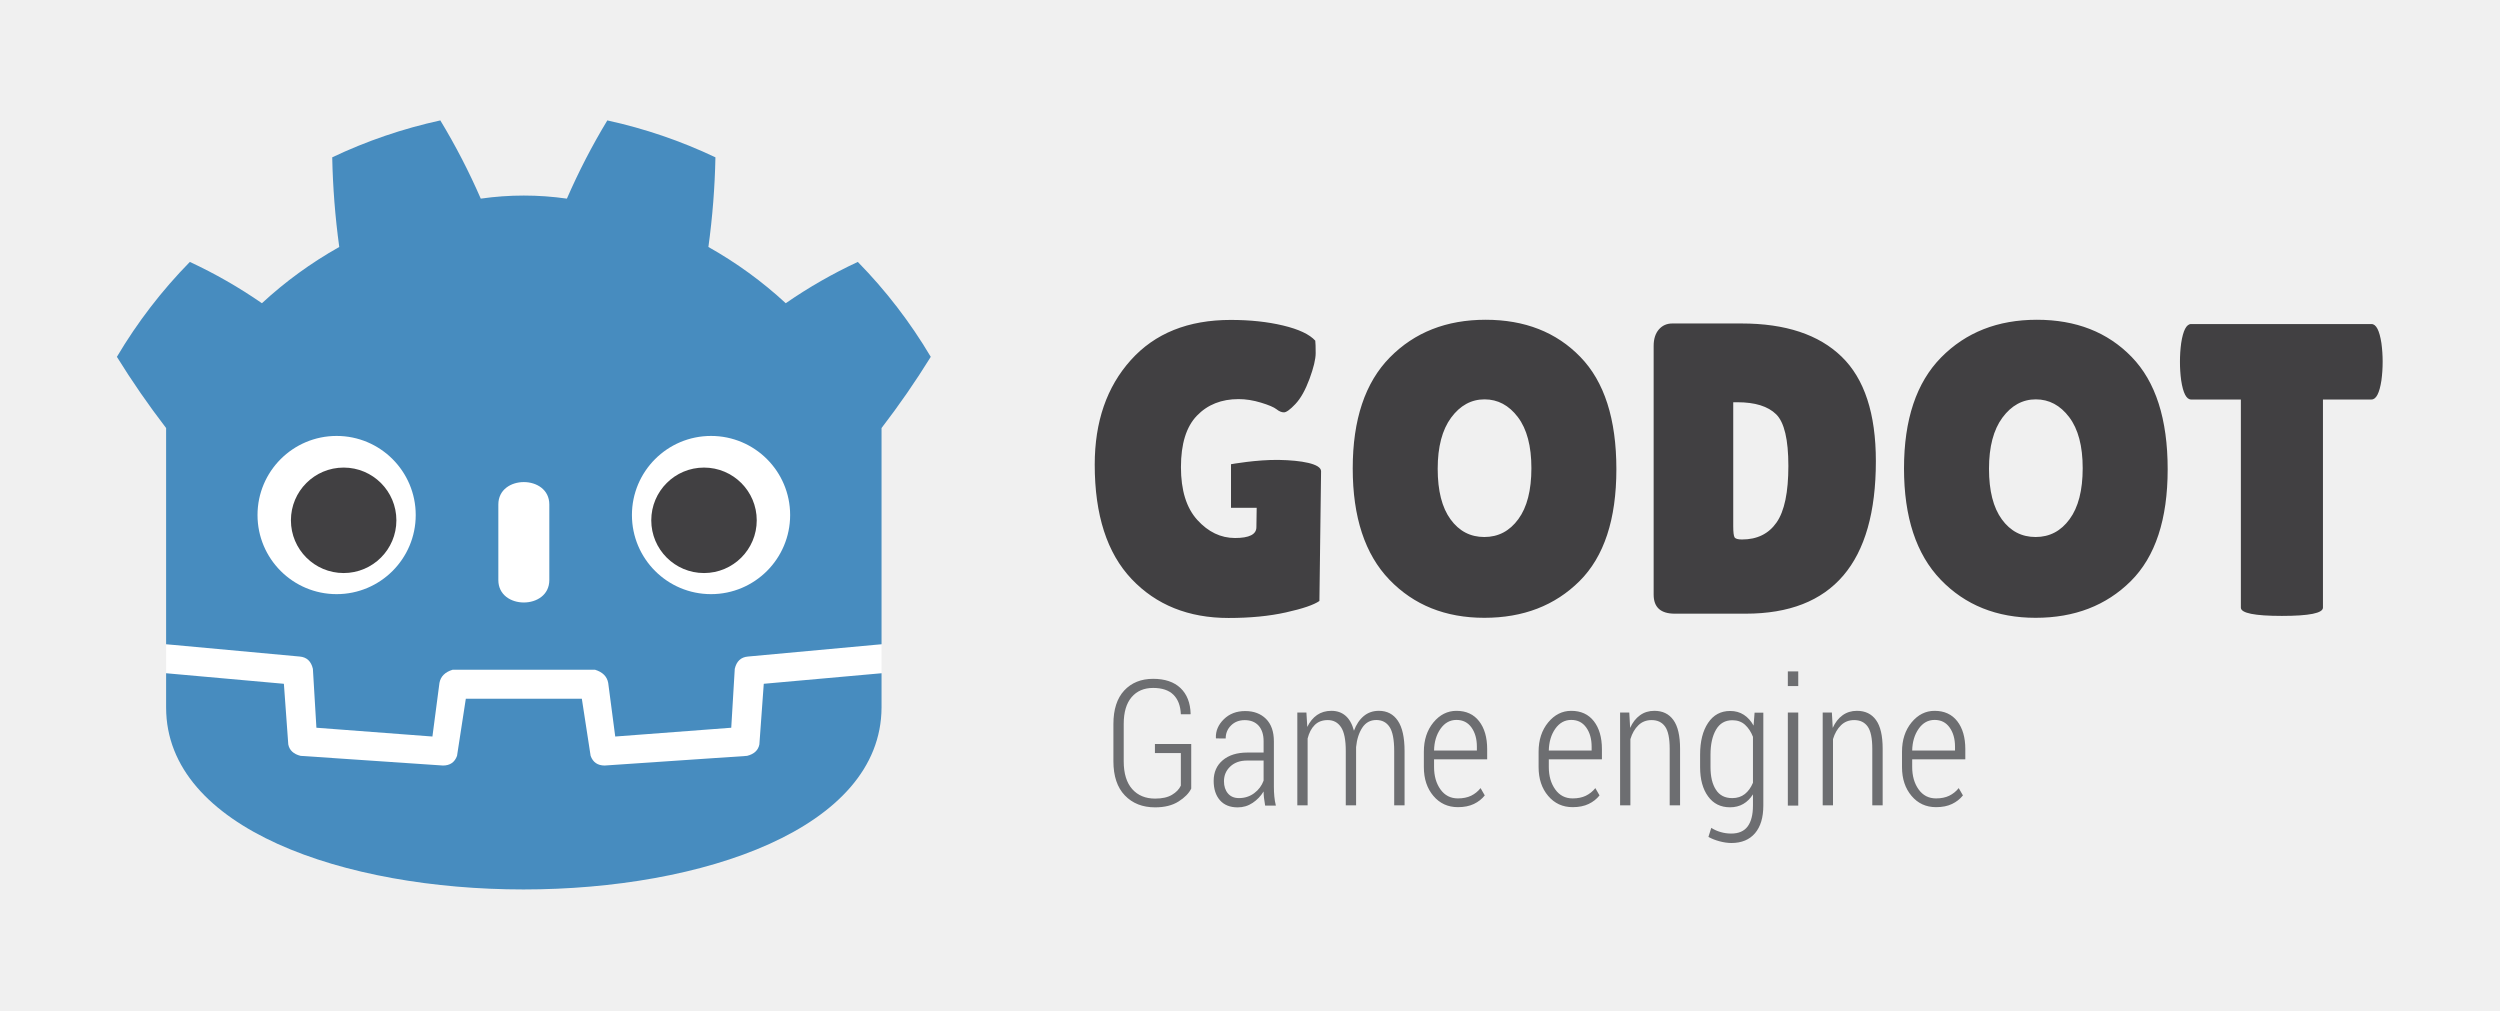
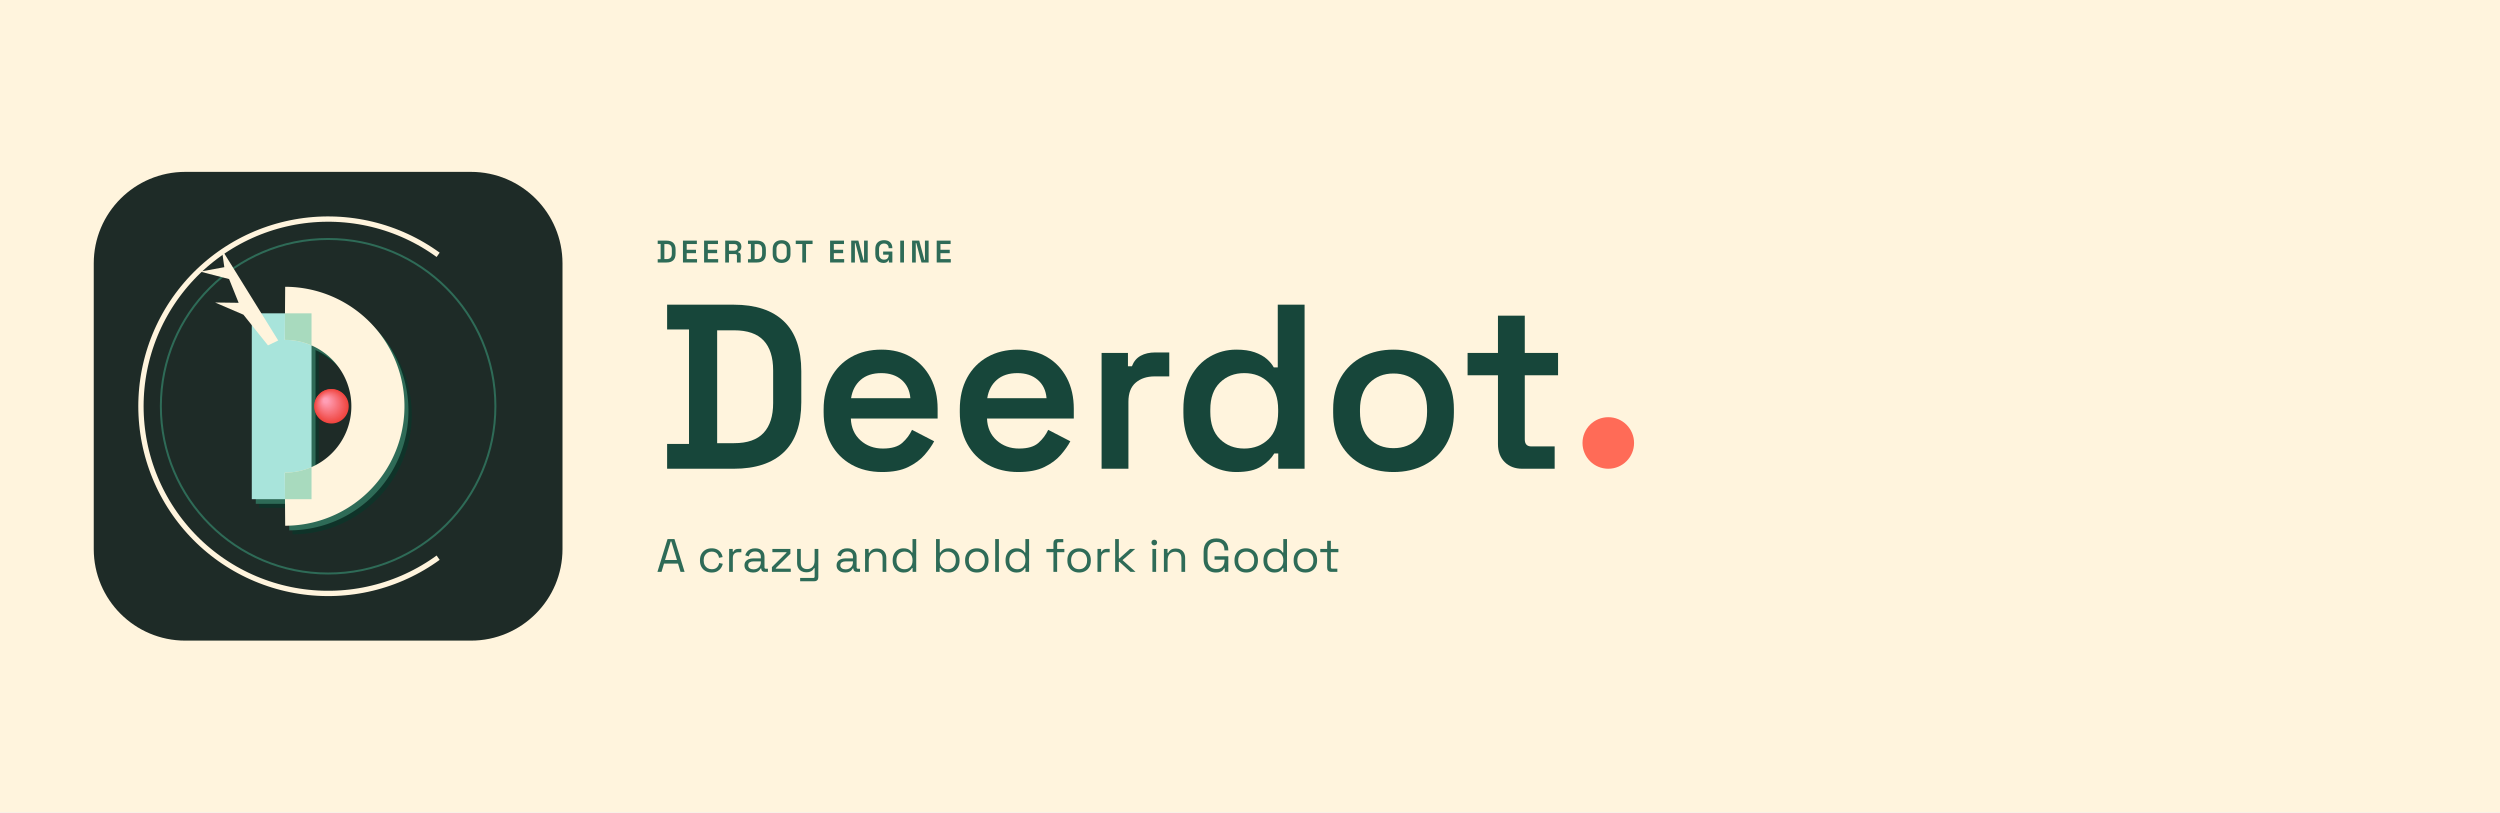
- <svg xmlns="http://www.w3.org/2000/svg" width="1024" height="414">
-   <path fill="#414042" d="M523.82 188.382c-9.142-.142-19.603 1.764-19.603 1.764v17.842h10.52l-.117 7.953c0 2.946-2.92 4.427-8.747 4.427-5.831 0-10.982-2.47-15.45-7.395-4.48-4.932-6.708-12.141-6.708-21.64 0-9.519 2.176-16.537 6.536-21.065 4.35-4.524 10.05-6.794 17.064-6.794 2.946 0 5.996.476 9.168 1.445 3.174.962 5.293 1.863 6.375 2.707 1.072.867 2.09 1.277 3.056 1.277.96 0 2.513-1.122 4.66-3.392 2.153-2.263 4.082-5.693 5.782-10.267 1.694-4.598 2.543-8.122 2.543-10.621 0-2.48-.054-4.19-.164-5.092-2.379-2.603-6.767-4.666-13.168-6.2-6.39-1.53-13.552-2.289-21.476-2.289-17.438 0-31.073 5.49-40.92 16.47-9.855 10.982-14.773 25.24-14.773 42.79 0 20.607 5.035 36.227 15.103 46.868 10.085 10.64 23.327 15.953 39.743 15.953 8.827 0 16.664-.76 23.51-2.289 6.853-1.523 11.41-3.088 13.676-4.67l.68-53.137c0-3.087-8.149-4.488-17.29-4.645m84.247-24.804c-5.431 0-9.98 2.496-13.671 7.47-3.672 4.98-5.517 11.969-5.517 20.963 0 9.013 1.754 15.914 5.27 20.722 3.508 4.823 8.117 7.225 13.835 7.225 5.715 0 10.358-2.432 13.924-7.313q5.351-7.293 5.353-20.884c0-9.054-1.846-16.023-5.524-20.89q-5.51-7.292-13.67-7.293m-.083 89.477c-15.9 0-28.868-5.203-38.89-15.61q-15.016-15.624-15.017-45.592c0-19.992 5.063-35.128 15.191-45.435 10.131-10.293 23.209-15.444 39.228-15.444 16.016 0 28.954 5.058 38.795 15.204 9.858 10.126 14.778 25.477 14.778 46.009 0 20.546-5.034 35.828-15.114 45.856-10.08 10.008-23.062 15.012-38.971 15.012m101.95-88.298v50.788c0 2.37.176 3.866.515 4.493.337.624 1.358.937 3.052.937 6.232 0 10.954-2.328 14.181-6.97 3.235-4.636 4.835-12.356 4.835-23.168 0-10.817-1.674-17.865-5-21.139-3.344-3.283-8.64-4.94-15.884-4.94zm-32.599 78.798V141.681c0-2.832.704-5.067 2.126-6.724 1.413-1.632 3.25-2.461 5.521-2.461h28.357c17.994 0 31.664 4.54 40.994 13.597 9.347 9.054 14.02 23.31 14.02 42.784 0 41.66-17.778 62.486-53.326 62.486h-29.03c-5.769 0-8.662-2.597-8.662-7.808m156.544-79.977c-5.432 0-9.994 2.496-13.678 7.47q-5.507 7.471-5.508 20.963c0 9.013 1.758 15.914 5.262 20.722 3.505 4.823 8.119 7.225 13.837 7.225 5.717 0 10.363-2.432 13.924-7.313q5.354-7.293 5.355-20.884c0-9.054-1.843-16.023-5.522-20.89-3.68-4.861-8.23-7.293-13.67-7.293m-.087 89.477q-23.86 0-38.88-15.61-15.03-15.624-15.03-45.592c0-19.992 5.065-35.128 15.191-45.435 10.139-10.293 23.209-15.444 39.233-15.444 16.02 0 28.946 5.058 38.8 15.204 9.85 10.126 14.772 25.477 14.772 46.009 0 20.546-5.037 35.828-15.115 45.856-10.076 10.008-23.07 15.012-38.971 15.012m117.69-4.17c0 2.251-5.597 3.392-16.809 3.392-11.202 0-16.815-1.141-16.815-3.392v-85.248h-20.371c-1.928 0-3.286-2.597-4.077-7.818a56 56 0 0 1-.501-7.636c0-2.592.162-5.146.501-7.636.79-5.205 2.15-7.823 4.077-7.823h73.864c1.924 0 3.277 2.617 4.078 7.823.333 2.49.505 5.043.505 7.636 0 2.608-.172 5.152-.505 7.637-.8 5.22-2.154 7.817-4.078 7.817h-19.87z" />
-   <path fill="#6d6e71" d="M487.93 322.997c-.94 1.926-2.664 3.691-5.188 5.289-2.52 1.607-5.722 2.406-9.611 2.406-5.132 0-9.259-1.617-12.394-4.887-3.122-3.243-4.686-7.92-4.686-14.022V296.57c0-5.97 1.473-10.548 4.431-13.743 2.95-3.17 6.903-4.78 11.84-4.78 4.824 0 8.564 1.27 11.212 3.781 2.639 2.519 4.025 6.038 4.146 10.532l-.066.2h-3.94c-.14-3.443-1.14-6.101-3.022-7.979-1.871-1.861-4.655-2.803-8.33-2.803-3.72 0-6.668 1.259-8.823 3.785-2.15 2.518-3.224 6.17-3.224 10.968v15.301q.001 7.462 3.476 11.382c2.316 2.592 5.438 3.892 9.38 3.892 2.876 0 5.19-.51 6.92-1.554 1.738-1.028 2.942-2.285 3.624-3.775V308.45h-10.618v-3.704h14.873zm19.557 3.902c2.336 0 4.416-.661 6.232-2.01 1.82-1.353 3.096-3.063 3.852-5.146v-8.224h-6.756q-4.31 0-6.896 2.442c-1.726 1.617-2.581 3.637-2.581 6.037 0 2.03.534 3.696 1.616 4.981 1.08 1.289 2.59 1.92 4.533 1.92m10.715 3.068a99 99 0 0 1-.48-3.225 22 22 0 0 1-.15-2.562 14.9 14.9 0 0 1-4.483 4.675c-1.836 1.236-3.878 1.848-6.128 1.848-3.147 0-5.567-.975-7.28-2.927-1.702-1.96-2.563-4.6-2.563-7.936 0-3.523 1.237-6.35 3.72-8.448 2.48-2.098 5.85-3.147 10.09-3.147h6.643v-4.672c0-2.686-.686-4.802-2.032-6.331-1.375-1.51-3.264-2.275-5.701-2.275-2.268 0-4.139.722-5.608 2.182-1.463 1.45-2.19 3.224-2.19 5.337l-3.944-.035-.07-.206c-.11-2.866.973-5.4 3.261-7.646 2.279-2.24 5.203-3.352 8.761-3.352 3.517 0 6.347 1.069 8.509 3.2q3.224 3.227 3.226 9.21v18.645c0 1.358.064 2.677.183 3.936a25 25 0 0 0 .627 3.729zm16.905-38.108.36 5.9c1-2.112 2.339-3.739 3.998-4.896q2.498-1.711 5.874-1.711c2.296 0 4.232.668 5.794 2.02 1.562 1.347 2.714 3.387 3.446 6.127.938-2.529 2.264-4.528 3.986-5.975 1.722-1.45 3.812-2.172 6.23-2.172 3.335 0 5.923 1.35 7.755 4.05 1.841 2.705 2.759 6.856 2.759 12.464v22.207h-4.246v-22.28c0-4.663-.645-7.946-1.9-9.834-1.261-1.89-3.071-2.842-5.41-2.842-2.462 0-4.384 1.04-5.767 3.152-1.375 2.112-2.223 4.754-2.531 7.945v23.86h-4.224v-22.258c0-4.554-.639-7.812-1.945-9.759-1.299-1.946-3.107-2.912-5.427-2.912-2.218 0-4.013.677-5.358 2.02-1.353 1.349-2.315 3.195-2.899 5.538v27.369h-4.22v-38.014zm61.457 3.021q-3.966 0-6.517 3.613c-1.705 2.415-2.585 5.392-2.656 8.938h17.537v-1.626c0-3.137-.736-5.75-2.21-7.822-1.482-2.075-3.53-3.103-6.154-3.103m.598 35.735c-4.099 0-7.451-1.543-10.055-4.621q-3.895-4.61-3.896-11.793v-6.313c0-4.798 1.303-8.798 3.912-11.979 2.616-3.167 5.758-4.75 9.441-4.75 3.983 0 7.068 1.413 9.27 4.246q3.313 4.257 3.312 11.434v4.171H587.39v3.162c0 3.68.882 6.744 2.635 9.19 1.757 2.45 4.144 3.666 7.136 3.666 2.077 0 3.888-.367 5.396-1.089a11.1 11.1 0 0 0 3.877-3.132l1.728 2.99c-1.148 1.456-2.634 2.633-4.45 3.505-1.811.868-4 1.312-6.551 1.312m46.411-35.734q-3.976 0-6.528 3.613-2.54 3.62-2.652 8.938h17.54v-1.626c0-3.137-.733-5.75-2.216-7.822-1.475-2.075-3.52-3.103-6.144-3.103m.593 35.735c-4.1 0-7.446-1.543-10.045-4.621q-3.91-4.61-3.91-11.793v-6.313c0-4.798 1.309-8.798 3.913-11.979 2.623-3.167 5.766-4.75 9.45-4.75 3.975 0 7.072 1.413 9.27 4.246 2.2 2.837 3.304 6.65 3.304 11.434v4.171h-21.755v3.162q0 5.52 2.647 9.19c1.747 2.45 4.124 3.666 7.125 3.666 2.087 0 3.888-.367 5.392-1.089a11.2 11.2 0 0 0 3.894-3.132l1.717 2.99c-1.15 1.456-2.633 2.633-4.451 3.505-1.81.868-3.997 1.312-6.55 1.312m23.189-38.755.345 6.284c1.014-2.23 2.353-3.962 4.034-5.166 1.667-1.21 3.63-1.824 5.887-1.824 3.396 0 5.998 1.256 7.804 3.78 1.826 2.518 2.73 6.434 2.73 11.749v23.191h-4.249V306.72c0-4.343-.636-7.377-1.9-9.137-1.258-1.76-3.107-2.636-5.513-2.636-2.158 0-3.968.701-5.419 2.126-1.457 1.412-2.543 3.294-3.267 5.666v27.134h-4.219V291.86zm33.27 22.395c0 3.858.73 6.926 2.213 9.208 1.465 2.304 3.695 3.443 6.671 3.443 2.04 0 3.757-.544 5.167-1.657 1.405-1.113 2.514-2.662 3.336-4.627V301.79c-.79-2.025-1.874-3.66-3.244-4.92-1.368-1.24-3.102-1.863-5.186-1.863-2.97 0-5.216 1.294-6.708 3.891-1.502 2.603-2.25 5.995-2.25 10.161zm-4.262-5.195c0-5.386 1.088-9.714 3.274-12.975 2.169-3.245 5.187-4.871 9.03-4.871 2.134 0 4.007.52 5.607 1.564 1.603 1.024 2.928 2.523 3.992 4.43l.412-5.287h3.581v38.048c0 4.871-1.13 8.646-3.4 11.317-2.271 2.66-5.499 4.009-9.666 4.009-1.5 0-3.11-.235-4.832-.691-1.724-.456-3.252-1.054-4.59-1.805l1.168-3.704a14.1 14.1 0 0 0 3.831 1.716 15.2 15.2 0 0 0 4.352.616q4.536-.001 6.71-2.905c1.452-1.961 2.18-4.798 2.18-8.553v-4.597c-1.079 1.71-2.402 3.024-3.97 3.93-1.563.912-3.39 1.368-5.448 1.368-3.818 0-6.814-1.496-8.976-4.486-2.167-2.983-3.255-6.965-3.255-11.93zm40.2 20.916h-4.266V291.86h4.266zm0-48.968h-4.266v-6.005h4.266zm13.774 10.852.346 6.284c1.016-2.23 2.35-3.962 4.027-5.166 1.677-1.21 3.643-1.824 5.89-1.824 3.397 0 6.01 1.256 7.82 3.78 1.821 2.518 2.717 6.434 2.717 11.749v23.191h-4.248V306.72c0-4.343-.635-7.377-1.897-9.137-1.268-1.76-3.103-2.636-5.517-2.636-2.157 0-3.962.701-5.412 2.126-1.455 1.412-2.545 3.294-3.266 5.666v27.134h-4.224V291.86zm42.074 3.021q-3.978 0-6.518 3.613-2.547 3.62-2.66 8.938h17.54v-1.626c0-3.137-.731-5.75-2.21-7.822-1.476-2.075-3.525-3.103-6.152-3.103m.602 35.735c-4.11 0-7.456-1.543-10.048-4.621q-3.903-4.61-3.903-11.793v-6.313c0-4.798 1.302-8.798 3.91-11.979q3.924-4.75 9.439-4.75c3.978 0 7.077 1.413 9.283 4.246 2.197 2.837 3.3 6.65 3.3 11.434v4.171h-21.76v3.162c0 3.68.887 6.744 2.642 9.19 1.754 2.45 4.133 3.666 7.137 3.666 2.08 0 3.88-.367 5.382-1.089a11.16 11.16 0 0 0 3.897-3.132l1.725 2.99c-1.156 1.456-2.64 2.633-4.454 3.505-1.81.868-3.998 1.312-6.55 1.312" />
-   <g fill="#fff" transform="matrix(.36 0 0 .36 30.24 21.6)">
-     <path d="M105 673v33q407 354 814 0v-33z" />
-     <path fill="#478cbf" d="m105 673 152 14q12 1 15 14l4 67 132 10 8-61q2-11 15-15h162q13 4 15 15l8 61 132-10 4-67q3-13 15-14l152-14V427q30-39 56-81-35-59-83-108-43 20-82 47-40-37-88-64 7-51 8-102-59-28-123-42-26 43-46 89-49-7-98 0-20-46-46-89-64 14-123 42 1 51 8 102-48 27-88 64-39-27-82-47-48 49-83 108 26 42 56 81zm0 33v39c0 276 813 276 814 0v-39l-134 12-5 69q-2 10-14 13l-162 11q-12 0-16-11l-10-65H446l-10 65q-4 11-16 11l-162-11q-12-3-14-13l-5-69z" />
-     <path d="M483 600c0 34 58 34 58 0v-86c0-34-58-34-58 0z" />
-     <circle cx="725" cy="526" r="90" />
-     <circle cx="299" cy="526" r="90" />
+ <svg xmlns="http://www.w3.org/2000/svg" width="1600" height="520" viewBox="0 0 1600 520">
+   <rect width="1600" height="520" fill="#FFF4DD" />
+   <g transform="translate(60 110) scale(0.2929688)">
+     <rect width="1024" height="1024" rx="200" fill="#1E2B27" />
+     <g transform="translate(512 512) scale(1.45) translate(-320 -330)">
+       <path d="M 485.76 558.14 L 480.13 562.12 L 474.41 565.97 L 468.6 569.67 L 462.7 573.23 L 456.72 576.64 L 450.65 579.91 L 444.5 583.03 L 438.29 585.99 L 432 588.81 L 425.64 591.47 L 419.22 593.97 L 412.74 596.31 L 406.21 598.5 L 399.62 600.53 L 392.99 602.39 L 386.31 604.09 L 379.59 605.63 L 372.84 607.01 L 366.06 608.21 L 359.25 609.26 L 352.41 610.13 L 345.56 610.84 L 338.69 611.38 L 331.81 611.75 L 324.92 611.96 L 318.03 611.99 L 311.14 611.86 L 304.26 611.56 L 297.38 611.09 L 290.52 610.46 L 283.68 609.65 L 276.86 608.68 L 270.06 607.54 L 263.3 606.24 L 256.56 604.77 L 249.87 603.14 L 243.22 601.35 L 236.61 599.39 L 230.05 597.27 L 223.55 594.99 L 217.1 592.56 L 210.72 589.97 L 204.4 587.22 L 198.15 584.32 L 191.97 581.26 L 185.87 578.06 L 179.85 574.71 L 173.92 571.21 L 168.07 567.57 L 162.31 563.79 L 156.64 559.87 L 151.08 555.81 L 145.61 551.61 L 140.25 547.28 L 134.99 542.83 L 129.85 538.24 L 124.82 533.54 L 119.9 528.71 L 115.11 523.76 L 110.43 518.69 L 105.89 513.52 L 101.47 508.23 L 97.18 502.84 L 93.02 497.34 L 89 491.75 L 85.12 486.06 L 81.37 480.27 L 77.77 474.4 L 74.32 468.43 L 71.01 462.39 L 67.85 456.27 L 64.84 450.07 L 61.98 443.8 L 59.28 437.46 L 56.73 431.06 L 54.34 424.6 L 52.11 418.08 L 50.04 411.51 L 48.13 404.89 L 46.38 398.22 L 44.79 391.52 L 43.37 384.77 L 42.11 378 L 41.03 371.2 L 40.1 364.37 L 39.35 357.52 L 38.76 350.65 L 38.34 343.78 L 38.08 336.89 L 38 330 L 38.08 323.11 L 38.34 316.22 L 38.76 309.35 L 39.35 302.48 L 40.1 295.63 L 41.03 288.8 L 42.11 282 L 43.37 275.23 L 44.79 268.48 L 46.38 261.78 L 48.13 255.11 L 50.04 248.49 L 52.11 241.92 L 54.34 235.4 L 56.73 228.94 L 59.28 222.54 L 61.98 216.2 L 64.84 209.93 L 67.85 203.73 L 71.01 197.61 L 74.32 191.57 L 77.77 185.6 L 81.37 179.73 L 85.12 173.94 L 89 168.25 L 93.02 162.66 L 97.18 157.16 L 101.47 151.77 L 105.89 146.48 L 110.43 141.31 L 115.11 136.24 L 119.9 131.29 L 124.82 126.46 L 129.85 121.76 L 134.99 117.17 L 140.25 112.72 L 145.61 108.39 L 151.08 104.19 L 156.64 100.13 L 162.31 96.21 L 168.07 92.43 L 173.92 88.79 L 179.85 85.29 L 185.87 81.94 L 191.97 78.74 L 198.15 75.68 L 204.4 72.78 L 210.72 70.03 L 217.1 67.44 L 223.55 65.01 L 230.05 62.73 L 236.61 60.61 L 243.22 58.65 L 249.87 56.86 L 256.56 55.23 L 263.3 53.76 L 270.06 52.46 L 276.86 51.32 L 283.68 50.35 L 290.52 49.54 L 297.38 48.91 L 304.26 48.44 L 311.14 48.14 L 318.03 48.01 L 324.92 48.04 L 331.81 48.25 L 338.69 48.62 L 345.56 49.16 L 352.41 49.87 L 359.25 50.74 L 366.06 51.79 L 372.84 52.99 L 379.59 54.37 L 386.31 55.91 L 392.99 57.61 L 399.62 59.47 L 406.21 61.5 L 412.74 63.69 L 419.22 66.03 L 425.64 68.53 L 432 71.19 L 438.29 74.01 L 444.5 76.97 L 450.65 80.09 L 456.72 83.36 L 462.7 86.77 L 468.6 90.33 L 474.41 94.03 L 480.13 97.88 L 485.76 101.86" fill="none" stroke="#FFF4DD" stroke-width="8" stroke-linecap="butt" />
+       <circle cx="320" cy="330" r="252" fill="none" stroke="#2E6B57" stroke-width="3" />
+       <rect x="216" y="203" width="90" height="280" fill="#0F3329" />
+       <path d="M 266 203 L 268.44 203.02 L 270.89 203.09 L 273.33 203.19 L 275.77 203.34 L 278.2 203.53 L 280.63 203.77 L 283.06 204.04 L 285.48 204.36 L 287.9 204.72 L 290.31 205.13 L 292.71 205.57 L 295.11 206.06 L 297.49 206.59 L 299.87 207.16 L 302.23 207.77 L 304.59 208.42 L 306.93 209.12 L 309.26 209.85 L 311.58 210.63 L 313.88 211.44 L 316.17 212.3 L 318.44 213.19 L 320.7 214.13 L 322.94 215.1 L 325.17 216.12 L 327.37 217.17 L 329.56 218.26 L 331.73 219.39 L 333.87 220.55 L 336 221.76 L 338.11 223 L 340.19 224.27 L 342.25 225.59 L 344.29 226.93 L 346.3 228.32 L 348.29 229.74 L 350.25 231.19 L 352.19 232.68 L 354.1 234.2 L 355.99 235.75 L 357.85 237.34 L 359.68 238.96 L 361.48 240.61 L 363.25 242.29 L 364.99 244.01 L 366.71 245.75 L 368.39 247.52 L 370.04 249.32 L 371.66 251.15 L 373.25 253.01 L 374.8 254.9 L 376.32 256.81 L 377.81 258.75 L 379.26 260.71 L 380.68 262.7 L 382.07 264.71 L 383.41 266.75 L 384.73 268.81 L 386 270.89 L 387.24 273 L 388.45 275.13 L 389.61 277.27 L 390.74 279.44 L 391.83 281.63 L 392.88 283.83 L 393.9 286.06 L 394.87 288.3 L 395.81 290.56 L 396.7 292.83 L 397.56 295.12 L 398.37 297.42 L 399.15 299.74 L 399.88 302.07 L 400.58 304.41 L 401.23 306.77 L 401.84 309.13 L 402.41 311.51 L 402.94 313.89 L 403.43 316.29 L 403.87 318.69 L 404.28 321.1 L 404.64 323.52 L 404.96 325.94 L 405.23 328.37 L 405.47 330.8 L 405.66 333.23 L 405.81 335.67 L 405.91 338.11 L 405.98 340.56 L 406 343 L 405.98 345.44 L 405.91 347.89 L 405.81 350.33 L 405.66 352.77 L 405.47 355.2 L 405.23 357.63 L 404.96 360.06 L 404.64 362.48 L 404.28 364.9 L 403.87 367.31 L 403.43 369.71 L 402.94 372.11 L 402.41 374.49 L 401.84 376.87 L 401.23 379.23 L 400.58 381.59 L 399.88 383.93 L 399.15 386.26 L 398.37 388.58 L 397.56 390.88 L 396.7 393.17 L 395.81 395.44 L 394.87 397.7 L 393.9 399.94 L 392.88 402.17 L 391.83 404.37 L 390.74 406.56 L 389.61 408.73 L 388.45 410.87 L 387.24 413 L 386 415.11 L 384.73 417.19 L 383.41 419.25 L 382.07 421.29 L 380.68 423.3 L 379.26 425.29 L 377.81 427.25 L 376.32 429.19 L 374.8 431.1 L 373.25 432.99 L 371.66 434.85 L 370.04 436.68 L 368.39 438.48 L 366.71 440.25 L 364.99 441.99 L 363.25 443.71 L 361.48 445.39 L 359.68 447.04 L 357.85 448.66 L 355.99 450.25 L 354.1 451.8 L 352.19 453.32 L 350.25 454.81 L 348.29 456.26 L 346.3 457.68 L 344.29 459.07 L 342.25 460.41 L 340.19 461.73 L 338.11 463 L 336 464.24 L 333.87 465.45 L 331.73 466.61 L 329.56 467.74 L 327.37 468.83 L 325.17 469.88 L 322.94 470.9 L 320.7 471.87 L 318.44 472.81 L 316.17 473.7 L 313.88 474.56 L 311.58 475.37 L 309.26 476.15 L 306.93 476.88 L 304.59 477.58 L 302.23 478.23 L 299.87 478.84 L 297.49 479.41 L 295.11 479.94 L 292.71 480.43 L 290.31 480.87 L 287.9 481.28 L 285.48 481.64 L 283.06 481.96 L 280.63 482.23 L 278.2 482.47 L 275.77 482.66 L 273.33 482.81 L 270.89 482.91 L 268.44 482.98 L 266 483" fill="none" stroke="#0F3329" stroke-width="80" stroke-linecap="butt" />
+       <rect x="211" y="197" width="90" height="280" fill="#2E6B57" />
+       <path d="M 261 197 L 263.44 197.02 L 265.89 197.09 L 268.33 197.19 L 270.77 197.34 L 273.2 197.53 L 275.63 197.77 L 278.06 198.04 L 280.48 198.36 L 282.9 198.72 L 285.31 199.13 L 287.71 199.57 L 290.11 200.06 L 292.49 200.59 L 294.87 201.16 L 297.23 201.77 L 299.59 202.42 L 301.93 203.12 L 304.26 203.85 L 306.58 204.63 L 308.88 205.44 L 311.17 206.3 L 313.44 207.19 L 315.7 208.13 L 317.94 209.1 L 320.17 210.12 L 322.37 211.17 L 324.56 212.26 L 326.73 213.39 L 328.87 214.55 L 331 215.76 L 333.11 217 L 335.19 218.27 L 337.25 219.59 L 339.29 220.93 L 341.3 222.32 L 343.29 223.74 L 345.25 225.19 L 347.19 226.68 L 349.1 228.2 L 350.99 229.75 L 352.85 231.34 L 354.68 232.96 L 356.48 234.61 L 358.25 236.29 L 359.99 238.01 L 361.71 239.75 L 363.39 241.52 L 365.04 243.32 L 366.66 245.15 L 368.25 247.01 L 369.8 248.9 L 371.32 250.81 L 372.81 252.75 L 374.26 254.71 L 375.68 256.7 L 377.07 258.71 L 378.41 260.75 L 379.73 262.81 L 381 264.89 L 382.24 267 L 383.45 269.13 L 384.61 271.27 L 385.74 273.44 L 386.83 275.63 L 387.88 277.83 L 388.9 280.06 L 389.87 282.3 L 390.81 284.56 L 391.7 286.83 L 392.56 289.12 L 393.37 291.42 L 394.15 293.74 L 394.88 296.07 L 395.58 298.41 L 396.23 300.77 L 396.84 303.13 L 397.41 305.51 L 397.94 307.89 L 398.43 310.29 L 398.87 312.69 L 399.28 315.1 L 399.64 317.52 L 399.96 319.94 L 400.23 322.37 L 400.47 324.8 L 400.66 327.23 L 400.81 329.67 L 400.91 332.11 L 400.98 334.56 L 401 337 L 400.98 339.44 L 400.91 341.89 L 400.81 344.33 L 400.66 346.77 L 400.47 349.2 L 400.23 351.63 L 399.96 354.06 L 399.64 356.48 L 399.28 358.9 L 398.87 361.31 L 398.43 363.71 L 397.94 366.11 L 397.41 368.49 L 396.84 370.87 L 396.23 373.23 L 395.58 375.59 L 394.88 377.93 L 394.15 380.26 L 393.37 382.58 L 392.56 384.88 L 391.7 387.17 L 390.81 389.44 L 389.87 391.7 L 388.9 393.94 L 387.88 396.17 L 386.83 398.37 L 385.74 400.56 L 384.61 402.73 L 383.45 404.87 L 382.24 407 L 381 409.11 L 379.73 411.19 L 378.41 413.25 L 377.07 415.29 L 375.68 417.3 L 374.26 419.29 L 372.81 421.25 L 371.32 423.19 L 369.8 425.1 L 368.25 426.99 L 366.66 428.85 L 365.04 430.68 L 363.39 432.48 L 361.71 434.25 L 359.99 435.99 L 358.25 437.71 L 356.48 439.39 L 354.68 441.04 L 352.85 442.66 L 350.99 444.25 L 349.1 445.8 L 347.19 447.32 L 345.25 448.81 L 343.29 450.26 L 341.3 451.68 L 339.29 453.07 L 337.25 454.41 L 335.19 455.73 L 333.11 457 L 331 458.24 L 328.87 459.45 L 326.73 460.61 L 324.56 461.74 L 322.37 462.83 L 320.17 463.88 L 317.94 464.9 L 315.7 465.87 L 313.44 466.81 L 311.17 467.7 L 308.88 468.56 L 306.58 469.37 L 304.26 470.15 L 301.93 470.88 L 299.59 471.58 L 297.23 472.23 L 294.87 472.84 L 292.49 473.41 L 290.11 473.94 L 287.71 474.43 L 285.31 474.87 L 282.9 475.28 L 280.48 475.64 L 278.06 475.96 L 275.63 476.23 L 273.2 476.47 L 270.77 476.66 L 268.33 476.81 L 265.89 476.91 L 263.44 476.98 L 261 477" fill="none" stroke="#2E6B57" stroke-width="80" stroke-linecap="butt" />
+       <rect x="205" y="190" width="90" height="280" fill="#A8E4DB" />
+       <path d="M 255 190 L 257.44 190.02 L 259.89 190.09 L 262.33 190.19 L 264.77 190.34 L 267.2 190.53 L 269.63 190.77 L 272.06 191.04 L 274.48 191.36 L 276.9 191.72 L 279.31 192.13 L 281.71 192.57 L 284.11 193.06 L 286.49 193.59 L 288.87 194.16 L 291.23 194.77 L 293.59 195.42 L 295.93 196.12 L 298.26 196.85 L 300.58 197.63 L 302.88 198.44 L 305.17 199.3 L 307.44 200.19 L 309.7 201.13 L 311.94 202.1 L 314.17 203.12 L 316.37 204.17 L 318.56 205.26 L 320.73 206.39 L 322.87 207.55 L 325 208.76 L 327.11 210 L 329.19 211.27 L 331.25 212.59 L 333.29 213.93 L 335.3 215.32 L 337.29 216.74 L 339.25 218.19 L 341.19 219.68 L 343.1 221.2 L 344.99 222.75 L 346.85 224.34 L 348.68 225.96 L 350.48 227.61 L 352.25 229.29 L 353.99 231.01 L 355.71 232.75 L 357.39 234.52 L 359.04 236.32 L 360.66 238.15 L 362.25 240.01 L 363.8 241.9 L 365.32 243.81 L 366.81 245.75 L 368.26 247.71 L 369.68 249.7 L 371.07 251.71 L 372.41 253.75 L 373.73 255.81 L 375 257.89 L 376.24 260 L 377.45 262.13 L 378.61 264.27 L 379.74 266.44 L 380.83 268.63 L 381.88 270.83 L 382.9 273.06 L 383.87 275.3 L 384.81 277.56 L 385.7 279.83 L 386.56 282.12 L 387.37 284.42 L 388.15 286.74 L 388.88 289.07 L 389.58 291.41 L 390.23 293.77 L 390.84 296.13 L 391.41 298.51 L 391.94 300.89 L 392.43 303.29 L 392.87 305.69 L 393.28 308.1 L 393.64 310.52 L 393.96 312.94 L 394.23 315.37 L 394.47 317.8 L 394.66 320.23 L 394.81 322.67 L 394.91 325.11 L 394.98 327.56 L 395 330 L 394.98 332.44 L 394.91 334.89 L 394.81 337.33 L 394.66 339.77 L 394.47 342.2 L 394.23 344.63 L 393.96 347.06 L 393.64 349.48 L 393.28 351.9 L 392.87 354.31 L 392.43 356.71 L 391.94 359.11 L 391.41 361.49 L 390.84 363.87 L 390.23 366.23 L 389.58 368.59 L 388.88 370.93 L 388.15 373.26 L 387.37 375.58 L 386.56 377.88 L 385.7 380.17 L 384.81 382.44 L 383.87 384.7 L 382.9 386.94 L 381.88 389.17 L 380.83 391.37 L 379.74 393.56 L 378.61 395.73 L 377.45 397.87 L 376.24 400 L 375 402.11 L 373.73 404.19 L 372.41 406.25 L 371.07 408.29 L 369.68 410.3 L 368.26 412.29 L 366.81 414.25 L 365.32 416.19 L 363.8 418.1 L 362.25 419.99 L 360.66 421.85 L 359.04 423.68 L 357.39 425.48 L 355.71 427.25 L 353.99 428.99 L 352.25 430.71 L 350.48 432.39 L 348.68 434.04 L 346.85 435.66 L 344.99 437.25 L 343.1 438.8 L 341.19 440.32 L 339.25 441.81 L 337.29 443.26 L 335.3 444.68 L 333.29 446.07 L 331.25 447.41 L 329.19 448.73 L 327.11 450 L 325 451.24 L 322.87 452.45 L 320.73 453.61 L 318.56 454.74 L 316.37 455.83 L 314.17 456.88 L 311.94 457.9 L 309.7 458.87 L 307.44 459.81 L 305.17 460.7 L 302.88 461.56 L 300.58 462.37 L 298.26 463.15 L 295.93 463.88 L 293.59 464.58 L 291.23 465.23 L 288.87 465.84 L 286.49 466.41 L 284.11 466.94 L 281.71 467.43 L 279.31 467.87 L 276.9 468.28 L 274.48 468.64 L 272.06 468.96 L 269.63 469.23 L 267.2 469.47 L 264.77 469.66 L 262.33 469.81 L 259.89 469.91 L 257.44 469.98 L 255 470" fill="none" stroke="#FFF4DD" stroke-width="80" stroke-linecap="butt" />
+       <path d="M 255 190 L 295 190 L 295 238.35 A 100 100 0 0 0 255 230 Z" fill="#A8DABE" />
+       <path d="M 255 470 L 295 470 L 295 421.65 A 100 100 0 0 1 255 430 Z" fill="#A8DABE" />
+       <g transform="translate(245 235) rotate(-12) scale(0.38) translate(-512 -500)">
+         <path d="M 470 500 L 400.07 360.67 L 300 290 L 391.34 310.68 L 373.87 210.69 L 268 158 L 365.13 160.69 L 370 90 L 513.72 489.34 Z" fill="#FFF4DD" />
+       </g>
+       <circle cx="325" cy="330" r="26" fill="#F0443E" />
+       <circle cx="324.72" cy="329.72" r="25.28" fill="#F04742" />
+       <circle cx="324.44" cy="329.44" r="24.56" fill="#F14A46" />
+       <circle cx="324.16" cy="329.16" r="23.84" fill="#F14D4A" />
+       <circle cx="323.88" cy="328.88" r="23.11" fill="#F2504D" />
+       <circle cx="323.6" cy="328.6" r="22.39" fill="#F25351" />
+       <circle cx="323.32" cy="328.32" r="21.67" fill="#F35555" />
+       <circle cx="323.04" cy="328.04" r="20.95" fill="#F35859" />
+       <circle cx="322.76" cy="327.76" r="20.23" fill="#F45B5D" />
+       <circle cx="322.48" cy="327.48" r="19.51" fill="#F45E61" />
+       <circle cx="322.19" cy="327.19" r="18.79" fill="#F56164" />
+       <circle cx="321.91" cy="326.91" r="18.07" fill="#F56468" />
+       <circle cx="321.63" cy="326.63" r="17.34" fill="#F6676C" />
+       <circle cx="321.35" cy="326.35" r="16.62" fill="#F66A70" />
+       <circle cx="321.07" cy="326.07" r="15.9" fill="#F76D74" />
+       <circle cx="320.79" cy="325.79" r="15.18" fill="#F77078" />
+       <circle cx="320.51" cy="325.51" r="14.46" fill="#F8727B" />
+       <circle cx="320.23" cy="325.23" r="13.74" fill="#F8757F" />
+       <circle cx="319.95" cy="324.95" r="13.02" fill="#F97883" />
+       <circle cx="319.67" cy="324.67" r="12.3" fill="#F97B87" />
+       <circle cx="319.39" cy="324.39" r="11.57" fill="#FA7E8B" />
+       <circle cx="319.11" cy="324.11" r="10.85" fill="#FA818F" />
+       <circle cx="318.83" cy="323.83" r="10.13" fill="#FB8492" />
+       <circle cx="318.55" cy="323.55" r="9.41" fill="#FB8796" />
+       <circle cx="318.27" cy="323.27" r="8.69" fill="#FC8A9A" />
+       <circle cx="317.99" cy="322.99" r="7.97" fill="#FC8D9E" />
+       <circle cx="317.71" cy="322.71" r="7.25" fill="#FD8FA2" />
+       <circle cx="317.43" cy="322.43" r="6.53" fill="#FD92A6" />
+       <circle cx="317.15" cy="322.15" r="5.8" fill="#FE95A9" />
+       <circle cx="316.87" cy="321.87" r="5.08" fill="#FE98AD" />
+       <circle cx="316.58" cy="321.58" r="4.36" fill="#FF9BB1" />
+       <circle cx="316.3" cy="321.3" r="3.64" fill="#FF9EB5" />
+     </g>
  </g>
-   <g fill="#414042" transform="matrix(.36 0 0 .36 30.24 21.6)">
-     <circle cx="307" cy="532" r="60" />
-     <circle cx="717" cy="532" r="60" />
+   <g transform="translate(420 168) scale(0.02 -0.02)" fill="#2E6B57">
+     <path transform="translate(0 0)" d="M46.35 0V105.851H139.75V594.149H46.35V700H330.5Q470.8 700 544.825 628.85Q618.85 557.7 618.85 415.65V284.175Q618.85 142.125 544.825 71.063Q470.8 0 330.5 0ZM259.851 109.151H332.15Q417.4 109.151 458.075 153.076Q498.749 197 498.749 280.35V419.475Q498.749 503.825 458.075 547.249Q417.4 590.674 332.15 590.674H259.851Z" />
+     <path transform="translate(785 0)" d="M69.5 0V700H514.775V590.849H189.601V407.225H486.775V298.075H189.601V109.151H520.425V0Z" />
+     <path transform="translate(1461 0)" d="M69.5 0V700H514.775V590.849H189.601V407.225H486.775V298.075H189.601V109.151H520.425V0Z" />
+     <path transform="translate(2137 0)" d="M69.5 0V700H368.25Q434.075 700 483.163 677.175Q532.25 654.35 559.513 612.437Q586.775 570.525 586.775 513.175V501.525Q586.775 437.125 556.075 397.863Q525.375 358.6 481.025 341.475V324.525Q520.15 322.7 542.5 297.987Q564.85 273.275 564.85 230.575V0H444.749V213.675Q444.749 239.075 431.374 254.425Q418 269.775 387.95 269.775H189.601V0ZM189.601 378.925H355.65Q408.075 378.925 437.374 406.35Q466.674 433.775 466.674 480.325V489.45Q466.674 536 437.962 563.424Q409.25 590.849 355.65 590.849H189.601Z" />
+     <path transform="translate(2889 0)" d="M46.35 0V105.851H139.75V594.149H46.35V700H330.5Q470.8 700 544.825 628.85Q618.85 557.7 618.85 415.65V284.175Q618.85 142.125 544.825 71.063Q470.8 0 330.5 0ZM259.851 109.151H332.15Q417.4 109.151 458.075 153.076Q498.749 197 498.749 280.35V419.475Q498.749 503.825 458.075 547.249Q417.4 590.674 332.15 590.674H259.851Z" />
+     <path transform="translate(3674 0)" d="M337.125 -14Q206.7 -14 129.575 58.5Q52.45 131 52.45 266.875V433.125Q52.45 569 129.575 641.5Q206.7 714 337.125 714Q467.55 714 544.675 641.5Q621.8 569 621.8 433.125V266.875Q621.8 131 544.675 58.5Q467.55 -14 337.125 -14ZM337.125 93.501Q415.325 93.501 458.512 139.301Q501.699 185.1 501.699 263.225V436.775Q501.699 514.9 458.512 560.699Q415.325 606.499 337.125 606.499Q259.925 606.499 216.238 560.699Q172.551 514.9 172.551 436.775V263.225Q172.551 185.1 216.238 139.301Q259.925 93.501 337.125 93.501Z" />
+     <path transform="translate(4439 0)" d="M233.95 0V590.849H24.7V700H563.3V590.849H354.05V0Z" />
+     <path transform="translate(5493 0)" d="M69.5 0V700H514.775V590.849H189.601V407.225H486.775V298.075H189.601V109.151H520.425V0Z" />
+     <path transform="translate(6169 0)" d="M69.5 0V700H298.801L463.524 80.901H480.475V700H598.925V0H369.624L204.901 619.274H187.951V0Z" />
+     <path transform="translate(6957 0)" d="M311.85 -14Q238.45 -14 179.687 18.5Q120.925 51 86.687 113.675Q52.45 176.35 52.45 266.875V433.125Q52.45 569 128.012 641.5Q203.575 714 332.35 714Q460.125 714 529.225 645.587Q598.325 577.175 598.325 460.875V456.7H479.874V464.525Q479.874 504.675 463.762 536.862Q447.65 569.049 414.987 587.774Q382.325 606.499 332.35 606.499Q257.625 606.499 215.088 560.699Q172.551 514.9 172.551 435.125V264.875Q172.551 185.925 215.088 138.888Q257.625 91.851 334 91.851Q410.025 91.851 445.125 132.826Q480.224 173.8 480.224 237.925V249.675H302.85V351.875H598.325V0H487.524V69.1H470.574Q462.699 50.875 446.062 31.437Q429.425 12 397.637 -1.0Q365.85 -14 311.85 -14Z" />
+     <path transform="translate(7738 0)" d="M69.5 0V700H189.601V0Z" />
+     <path transform="translate(8117 0)" d="M69.5 0V700H298.801L463.524 80.901H480.475V700H598.925V0H369.624L204.901 619.274H187.951V0Z" />
+     <path transform="translate(8905 0)" d="M69.5 0V700H514.775V590.849H189.601V407.225H486.775V298.075H189.601V109.151H520.425V0Z" />
+   </g>
+   <g transform="translate(420 300) scale(0.15 -0.15)" fill="#17463A">
+     <path transform="translate(0 0)" d="M46.35 0V105.851H139.75V594.149H46.35V700H330.5Q470.8 700 544.825 628.85Q618.85 557.7 618.85 415.65V284.175Q618.85 142.125 544.825 71.063Q470.8 0 330.5 0ZM259.851 109.151H332.15Q417.4 109.151 458.075 153.076Q498.749 197 498.749 280.35V419.475Q498.749 503.825 458.075 547.249Q417.4 590.674 332.15 590.674H259.851Z" />
+     <path transform="translate(665 0)" d="M298.8 -14Q224.625 -14 168.3 17.5Q111.975 49 80.562 106.413Q49.15 163.825 49.15 241.125V253.125Q49.15 330.6 80.15 387.925Q111.15 445.25 166.887 476.75Q222.625 508.25 295.925 508.25Q368.05 508.25 421.787 476.45Q475.525 444.65 505.525 387.85Q535.525 331.05 535.525 255.4V214.325H165.251Q167.426 156.325 206.313 121.263Q245.2 86.201 302.1 86.201Q357.725 86.201 384.912 110.601Q412.099 135 426.324 165.975L520.75 117.225Q506.575 90 480.075 59.325Q453.575 28.65 409.925 7.325Q366.275 -14 298.8 -14ZM166.251 300.975H419.249Q415.249 350.275 381.862 379.162Q348.475 408.049 295.1 408.049Q240.25 408.049 207.1 379.162Q173.951 350.275 166.251 300.975Z" />
+     <path transform="translate(1246 0)" d="M298.8 -14Q224.625 -14 168.3 17.5Q111.975 49 80.562 106.413Q49.15 163.825 49.15 241.125V253.125Q49.15 330.6 80.15 387.925Q111.15 445.25 166.887 476.75Q222.625 508.25 295.925 508.25Q368.05 508.25 421.787 476.45Q475.525 444.65 505.525 387.85Q535.525 331.05 535.525 255.4V214.325H165.251Q167.426 156.325 206.313 121.263Q245.2 86.201 302.1 86.201Q357.725 86.201 384.912 110.601Q412.099 135 426.324 165.975L520.75 117.225Q506.575 90 480.075 59.325Q453.575 28.65 409.925 7.325Q366.275 -14 298.8 -14ZM166.251 300.975H419.249Q415.249 350.275 381.862 379.162Q348.475 408.049 295.1 408.049Q240.25 408.049 207.1 379.162Q173.951 350.275 166.251 300.975Z" />
+     <path transform="translate(1827 0)" d="M73.15 0V494.25H185.601V437.375H202.551Q214.076 467.9 239.926 482.075Q265.776 496.25 302.4 496.25H361.875V394.049H299.525Q250.301 394.049 218.951 367.587Q187.601 341.125 187.601 285.85V0Z" />
+     <path transform="translate(2200 0)" d="M274.9 -14Q214.85 -14 163.087 15.675Q111.325 45.35 80.237 102.262Q49.15 159.175 49.15 239.475V254.775Q49.15 335.075 80.15 391.988Q111.15 448.9 162.587 478.575Q214.025 508.25 274.9 508.25Q321.475 508.25 353.112 497.05Q384.749 485.85 404.537 468.713Q424.324 451.575 434.849 432.35H451.799V700H566.25V0H453.799V65.075H436.849Q419.149 34.975 382.074 10.487Q345 -14 274.9 -14ZM308.7 86.201Q371.075 86.201 412.262 126.413Q453.449 166.625 453.449 242.3V251.95Q453.449 327.625 412.674 367.837Q371.9 408.049 308.7 408.049Q246.5 408.049 205.225 367.837Q163.951 327.625 163.951 251.95V242.3Q163.951 166.625 205.225 126.413Q246.5 86.201 308.7 86.201Z" />
+     <path transform="translate(2839 0)" d="M306.7 -14Q232.7 -14 174.312 16.262Q115.925 46.525 82.537 103.437Q49.15 160.35 49.15 239.475V254.775Q49.15 333.9 82.537 390.813Q115.925 447.725 174.312 477.988Q232.7 508.25 306.7 508.25Q380.7 508.25 439.087 477.988Q497.475 447.725 530.863 390.813Q564.25 333.9 564.25 254.775V239.475Q564.25 160.35 530.863 103.437Q497.475 46.525 439.087 16.262Q380.7 -14 306.7 -14ZM306.7 87.851Q369.6 87.851 409.699 128.326Q449.799 168.8 449.799 242.3V251.95Q449.799 325.45 410.112 365.925Q370.425 406.399 306.7 406.399Q243.975 406.399 203.788 365.925Q163.601 325.45 163.601 251.95V242.3Q163.601 168.8 203.788 128.326Q243.975 87.851 306.7 87.851Z" />
+     <path transform="translate(3435 0)" d="M260.7 0Q213.45 0 184.875 28.663Q156.3 57.325 156.3 105.7V399H26.7V494.25H156.3V653.15H270.75V494.25H412.7V399H270.75V125.251Q270.75 95.251 299.1 95.251H398.25V0Z" />
+   </g>
+   <circle cx="1029.3" cy="283.5" r="16.5" fill="#FF6B57" />
+   <g transform="translate(420 366) scale(0.03 -0.03)" fill="#2E6B57">
+     <path transform="translate(0 0)" d="M25.1 0 241.051 700H388.689L604.64 0H517.631L464.011 176.721H165.729L112.109 0ZM187.499 253.279H442.241L321.74 648.951H308Z" />
+     <path transform="translate(874 0)" d="M307.97 -14Q236.68 -14 180.31 16.355Q123.94 46.71 91.36 103.71Q58.78 160.71 58.78 238.87V250.03Q58.78 328.9 91.36 385.545Q123.94 442.19 180.31 472.545Q236.68 502.9 307.97 502.9Q378.26 502.9 427.485 476.835Q476.71 450.77 505.37 407.98Q534.03 365.19 541.9 315.87L464.631 299.81Q459.921 336.2 441.661 366.236Q423.401 396.271 390.446 414.176Q357.49 432.081 308.84 432.081Q260.19 432.081 221.525 409.901Q182.859 387.721 160.389 346.7Q137.919 305.68 137.919 248.74V240.16Q137.919 183.22 160.389 142.199Q182.859 101.179 221.525 78.999Q260.19 56.819 308.84 56.819Q382.171 56.819 420.546 94.839Q458.921 132.859 468.341 189.38L545.61 172.45Q535.45 123.71 506.08 80.92Q476.71 38.13 427.485 12.065Q378.26 -14 307.97 -14Z" />
+     <path transform="translate(1472 0)" d="M82.78 0V488.9H159.919V429.35H173.659Q186.789 461.48 213.709 476.19Q240.629 490.9 285.279 490.9H343.149V418.661H279.729Q226.759 418.661 194.339 389.256Q161.919 359.851 161.919 297.62V0Z" />
+     <path transform="translate(1832 0)" d="M233.23 -14Q181.65 -14 140.005 3.79Q98.36 21.58 74.215 56.015Q50.07 90.45 50.07 139.32Q50.07 188.9 74.215 221.625Q98.36 254.35 140.085 270.785Q181.81 287.22 233.55 287.22H399.371V323.03Q399.371 375.07 368.851 405.026Q338.331 434.981 278.26 434.981Q219.19 434.981 185.894 406.381Q152.599 377.78 141.339 330.29L66.52 353.669Q78.52 395.22 104.665 428.85Q130.81 462.48 174.245 482.69Q217.68 502.9 278.84 502.9Q372.58 502.9 424.965 454.61Q477.35 406.32 477.35 318.29V97.079Q477.35 67.079 505.35 67.079H550.32V0H480.52Q447.78 0 428.041 18.355Q408.301 36.71 408.301 68.13V73.39H395.691Q385.301 54.29 366.686 33.725Q348.07 13.16 315.94 -0.42Q283.81 -14 233.23 -14ZM242.45 53.919Q312.49 53.919 355.931 95.489Q399.371 137.06 399.371 211.62V223.041H236.87Q189.8 223.041 159.504 202.715Q129.209 182.39 129.209 141.19Q129.209 99.989 160.504 76.954Q191.8 53.919 242.45 53.919Z" />
+     <path transform="translate(2407 0)" d="M60.52 0V101.719L371.571 408.661V420.401H70.52V488.9H454.9V387.181L143.139 80.239V68.499H462.9V0Z" />
+     <path transform="translate(2928 0)" d="M141.751 -200V-129.761H421.691Q451.111 -129.761 451.111 -99.761V78.49H437.371Q426.531 56.52 406.336 36.325Q386.141 16.13 353.236 3.355Q320.331 -9.42 270.36 -9.42Q216.62 -9.42 172.41 13.885Q128.2 37.19 102.425 82.06Q76.65 126.93 76.65 192.19V488.9H155.789V197.93Q155.789 125.599 192.164 92.629Q228.539 59.659 290.9 59.659Q360.97 59.659 405.751 105.614Q450.531 151.569 450.531 242.58V488.9H529.669V-113.561Q529.669 -153.91 507.125 -176.955Q484.58 -200 442.39 -200Z" />
+     <path transform="translate(3797 0)" d="M233.23 -14Q181.65 -14 140.005 3.79Q98.36 21.58 74.215 56.015Q50.07 90.45 50.07 139.32Q50.07 188.9 74.215 221.625Q98.36 254.35 140.085 270.785Q181.81 287.22 233.55 287.22H399.371V323.03Q399.371 375.07 368.851 405.026Q338.331 434.981 278.26 434.981Q219.19 434.981 185.894 406.381Q152.599 377.78 141.339 330.29L66.52 353.669Q78.52 395.22 104.665 428.85Q130.81 462.48 174.245 482.69Q217.68 502.9 278.84 502.9Q372.58 502.9 424.965 454.61Q477.35 406.32 477.35 318.29V97.079Q477.35 67.079 505.35 67.079H550.32V0H480.52Q447.78 0 428.041 18.355Q408.301 36.71 408.301 68.13V73.39H395.691Q385.301 54.29 366.686 33.725Q348.07 13.16 315.94 -0.42Q283.81 -14 233.23 -14ZM242.45 53.919Q312.49 53.919 355.931 95.489Q399.371 137.06 399.371 211.62V223.041H236.87Q189.8 223.041 159.504 202.715Q129.209 182.39 129.209 141.19Q129.209 99.989 160.504 76.954Q191.8 53.919 242.45 53.919Z" />
+     <path transform="translate(4372 0)" d="M82.78 0V488.9H159.919V406.149H173.659Q189.919 441.38 228.599 469.85Q267.279 498.32 342.09 498.32Q396.539 498.32 440.394 475.015Q484.249 451.71 510.025 406.63Q535.8 361.55 535.8 296V0H456.661V290.26Q456.661 363.301 420.286 396.271Q383.91 429.241 321.55 429.241Q251.48 429.241 206.699 382.931Q161.919 336.62 161.919 245.61V0Z" />
+     <path transform="translate(4985 0)" d="M289.881 -14Q226.62 -14 174.055 16.21Q121.49 46.42 90.135 103.065Q58.78 159.71 58.78 237.87V251.03Q58.78 329.19 89.78 385.835Q120.78 442.48 173.555 472.69Q226.331 502.9 289.881 502.9Q341.271 502.9 376.386 489.56Q411.501 476.22 433.696 455.604Q455.891 434.989 468.021 412.019H481.761V700H560.9V0H483.761V80.591H470.021Q450.181 44.07 408.291 15.035Q366.401 -14 289.881 -14ZM310.84 56.239Q386.591 56.239 434.466 104.744Q482.341 153.249 482.341 240.16V248.74Q482.341 335.65 434.611 384.156Q386.881 432.661 310.84 432.661Q235.8 432.661 187.569 384.156Q139.339 335.65 139.339 248.74V240.16Q139.339 153.249 187.569 104.744Q235.8 56.239 310.84 56.239Z" />
+     <path transform="translate(5886 0)" d="M353.8 -14Q277.569 -14 235.534 15.035Q193.499 44.07 173.659 80.591H159.919V0H82.78V700H161.919V412.019H175.659Q188.079 434.989 210.129 455.604Q232.179 476.22 267.649 489.56Q303.119 502.9 353.8 502.9Q418.06 502.9 470.48 472.69Q522.9 442.48 553.9 385.835Q584.9 329.19 584.9 251.03V237.87Q584.9 159.71 553.545 103.065Q522.19 46.42 469.77 16.21Q417.35 -14 353.8 -14ZM332.84 56.239Q408.591 56.239 456.466 104.744Q504.341 153.249 504.341 240.16V248.74Q504.341 335.65 456.611 384.156Q408.881 432.661 332.84 432.661Q257.8 432.661 209.569 384.156Q161.339 335.65 161.339 248.74V240.16Q161.339 153.249 209.569 104.744Q257.8 56.239 332.84 56.239Z" />
+     <path transform="translate(6530 0)" d="M308.84 -14Q234.84 -14 178.325 17.065Q121.81 48.13 90.295 104.775Q58.78 161.42 58.78 237.87V251.03Q58.78 327.48 90.295 384.125Q121.81 440.77 178.325 471.835Q234.84 502.9 308.84 502.9Q382.84 502.9 439.355 471.835Q495.87 440.77 527.385 384.125Q558.9 327.48 558.9 251.03V237.87Q558.9 161.42 527.385 104.775Q495.87 48.13 439.355 17.065Q382.84 -14 308.84 -14ZM308.84 56.819Q386.721 56.819 433.241 106.389Q479.761 155.959 479.761 240.16V248.74Q479.761 332.94 433.386 382.511Q387.011 432.081 308.84 432.081Q231.669 432.081 184.794 382.511Q137.919 332.94 137.919 248.74V240.16Q137.919 155.959 184.794 106.389Q231.669 56.819 308.84 56.819Z" />
+     <path transform="translate(7148 0)" d="M82.78 0V700H161.919V0Z" />
+     <path transform="translate(7393 0)" d="M289.881 -14Q226.62 -14 174.055 16.21Q121.49 46.42 90.135 103.065Q58.78 159.71 58.78 237.87V251.03Q58.78 329.19 89.78 385.835Q120.78 442.48 173.555 472.69Q226.331 502.9 289.881 502.9Q341.271 502.9 376.386 489.56Q411.501 476.22 433.696 455.604Q455.891 434.989 468.021 412.019H481.761V700H560.9V0H483.761V80.591H470.021Q450.181 44.07 408.291 15.035Q366.401 -14 289.881 -14ZM310.84 56.239Q386.591 56.239 434.466 104.744Q482.341 153.249 482.341 240.16V248.74Q482.341 335.65 434.611 384.156Q386.881 432.661 310.84 432.661Q235.8 432.661 187.569 384.156Q139.339 335.65 139.339 248.74V240.16Q139.339 153.249 187.569 104.744Q235.8 56.239 310.84 56.239Z" />
+     <path transform="translate(8294 0)" d="M178.981 0V420.401H28.84V488.9H178.981V613.561Q178.981 653.91 201.671 676.955Q224.36 700 266.26 700H389.16V631.501H287.539Q258.119 631.501 258.119 601.501V488.9H412.26V420.401H258.119V0Z" />
+     <path transform="translate(8712 0)" d="M308.84 -14Q234.84 -14 178.325 17.065Q121.81 48.13 90.295 104.775Q58.78 161.42 58.78 237.87V251.03Q58.78 327.48 90.295 384.125Q121.81 440.77 178.325 471.835Q234.84 502.9 308.84 502.9Q382.84 502.9 439.355 471.835Q495.87 440.77 527.385 384.125Q558.9 327.48 558.9 251.03V237.87Q558.9 161.42 527.385 104.775Q495.87 48.13 439.355 17.065Q382.84 -14 308.84 -14ZM308.84 56.819Q386.721 56.819 433.241 106.389Q479.761 155.959 479.761 240.16V248.74Q479.761 332.94 433.386 382.511Q387.011 432.081 308.84 432.081Q231.669 432.081 184.794 382.511Q137.919 332.94 137.919 248.74V240.16Q137.919 155.959 184.794 106.389Q231.669 56.819 308.84 56.819Z" />
+     <path transform="translate(9330 0)" d="M82.78 0V488.9H159.919V429.35H173.659Q186.789 461.48 213.709 476.19Q240.629 490.9 285.279 490.9H343.149V418.661H279.729Q226.759 418.661 194.339 389.256Q161.919 359.851 161.919 297.62V0Z" />
+     <path transform="translate(9707 0)" d="M82.78 0V700H161.919V288.149H175.659L400.011 488.9H510.049L239.158 251.03L518.049 0H409.301L175.659 212.62H161.919V0Z" />
+     <path transform="translate(10502 0)" d="M82.78 0V488.9H161.919V0ZM122.35 565.36Q96.87 565.36 79.405 582.39Q61.94 599.42 61.94 625.48Q61.94 652.249 79.405 668.924Q96.87 685.599 122.35 685.599Q148.829 685.599 165.794 668.924Q182.759 652.249 182.759 625.48Q182.759 599.42 165.794 582.39Q148.829 565.36 122.35 565.36Z" />
+     <path transform="translate(10747 0)" d="M82.78 0V488.9H159.919V406.149H173.659Q189.919 441.38 228.599 469.85Q267.279 498.32 342.09 498.32Q396.539 498.32 440.394 475.015Q484.249 451.71 510.025 406.63Q535.8 361.55 535.8 296V0H456.661V290.26Q456.661 363.301 420.286 396.271Q383.91 429.241 321.55 429.241Q251.48 429.241 206.699 382.931Q161.919 336.62 161.919 245.61V0Z" />
+     <path transform="translate(11617 0)" d="M323.62 -14Q245.94 -14 186.375 18.5Q126.81 51 93.375 114.21Q59.94 177.42 59.94 269.55V430.45Q59.94 569 134.165 641.5Q208.39 714 333.42 714Q457.45 714 522.27 645.855Q587.09 577.71 587.09 463.55V458.84H503.951V466.13Q503.951 515.91 485.966 554.786Q467.981 593.661 430.236 616.131Q392.49 638.601 333.42 638.601Q244.249 638.601 193.954 584.241Q143.659 529.881 143.659 432.45V267.55Q143.659 170.409 193.954 115.614Q244.249 60.819 334 60.819Q422.331 60.819 463.851 110.889Q505.371 160.959 505.371 243.81V260.91H293.22V333.149H587.09V0H510.531V75.52H496.791Q486.241 53.55 466.126 32.775Q446.011 12 411.816 -1.0Q377.62 -14 323.62 -14Z" />
+     <path transform="translate(12277 0)" d="M308.84 -14Q234.84 -14 178.325 17.065Q121.81 48.13 90.295 104.775Q58.78 161.42 58.78 237.87V251.03Q58.78 327.48 90.295 384.125Q121.81 440.77 178.325 471.835Q234.84 502.9 308.84 502.9Q382.84 502.9 439.355 471.835Q495.87 440.77 527.385 384.125Q558.9 327.48 558.9 251.03V237.87Q558.9 161.42 527.385 104.775Q495.87 48.13 439.355 17.065Q382.84 -14 308.84 -14ZM308.84 56.819Q386.721 56.819 433.241 106.389Q479.761 155.959 479.761 240.16V248.74Q479.761 332.94 433.386 382.511Q387.011 432.081 308.84 432.081Q231.669 432.081 184.794 382.511Q137.919 332.94 137.919 248.74V240.16Q137.919 155.959 184.794 106.389Q231.669 56.819 308.84 56.819Z" />
+     <path transform="translate(12895 0)" d="M289.881 -14Q226.62 -14 174.055 16.21Q121.49 46.42 90.135 103.065Q58.78 159.71 58.78 237.87V251.03Q58.78 329.19 89.78 385.835Q120.78 442.48 173.555 472.69Q226.331 502.9 289.881 502.9Q341.271 502.9 376.386 489.56Q411.501 476.22 433.696 455.604Q455.891 434.989 468.021 412.019H481.761V700H560.9V0H483.761V80.591H470.021Q450.181 44.07 408.291 15.035Q366.401 -14 289.881 -14ZM310.84 56.239Q386.591 56.239 434.466 104.744Q482.341 153.249 482.341 240.16V248.74Q482.341 335.65 434.611 384.156Q386.881 432.661 310.84 432.661Q235.8 432.661 187.569 384.156Q139.339 335.65 139.339 248.74V240.16Q139.339 153.249 187.569 104.744Q235.8 56.239 310.84 56.239Z" />
+     <path transform="translate(13539 0)" d="M308.84 -14Q234.84 -14 178.325 17.065Q121.81 48.13 90.295 104.775Q58.78 161.42 58.78 237.87V251.03Q58.78 327.48 90.295 384.125Q121.81 440.77 178.325 471.835Q234.84 502.9 308.84 502.9Q382.84 502.9 439.355 471.835Q495.87 440.77 527.385 384.125Q558.9 327.48 558.9 251.03V237.87Q558.9 161.42 527.385 104.775Q495.87 48.13 439.355 17.065Q382.84 -14 308.84 -14ZM308.84 56.819Q386.721 56.819 433.241 106.389Q479.761 155.959 479.761 240.16V248.74Q479.761 332.94 433.386 382.511Q387.011 432.081 308.84 432.081Q231.669 432.081 184.794 382.511Q137.919 332.94 137.919 248.74V240.16Q137.919 155.959 184.794 106.389Q231.669 56.819 308.84 56.819Z" />
+     <path transform="translate(14137 0)" d="M262.84 0Q220.94 0 198.251 23.045Q175.561 46.09 175.561 86.439V420.401H28.84V488.9H175.561V662.78H254.699V488.9H414.84V420.401H254.699V98.499Q254.699 68.499 284.119 68.499H392.9V0Z" />
  </g>
</svg>
